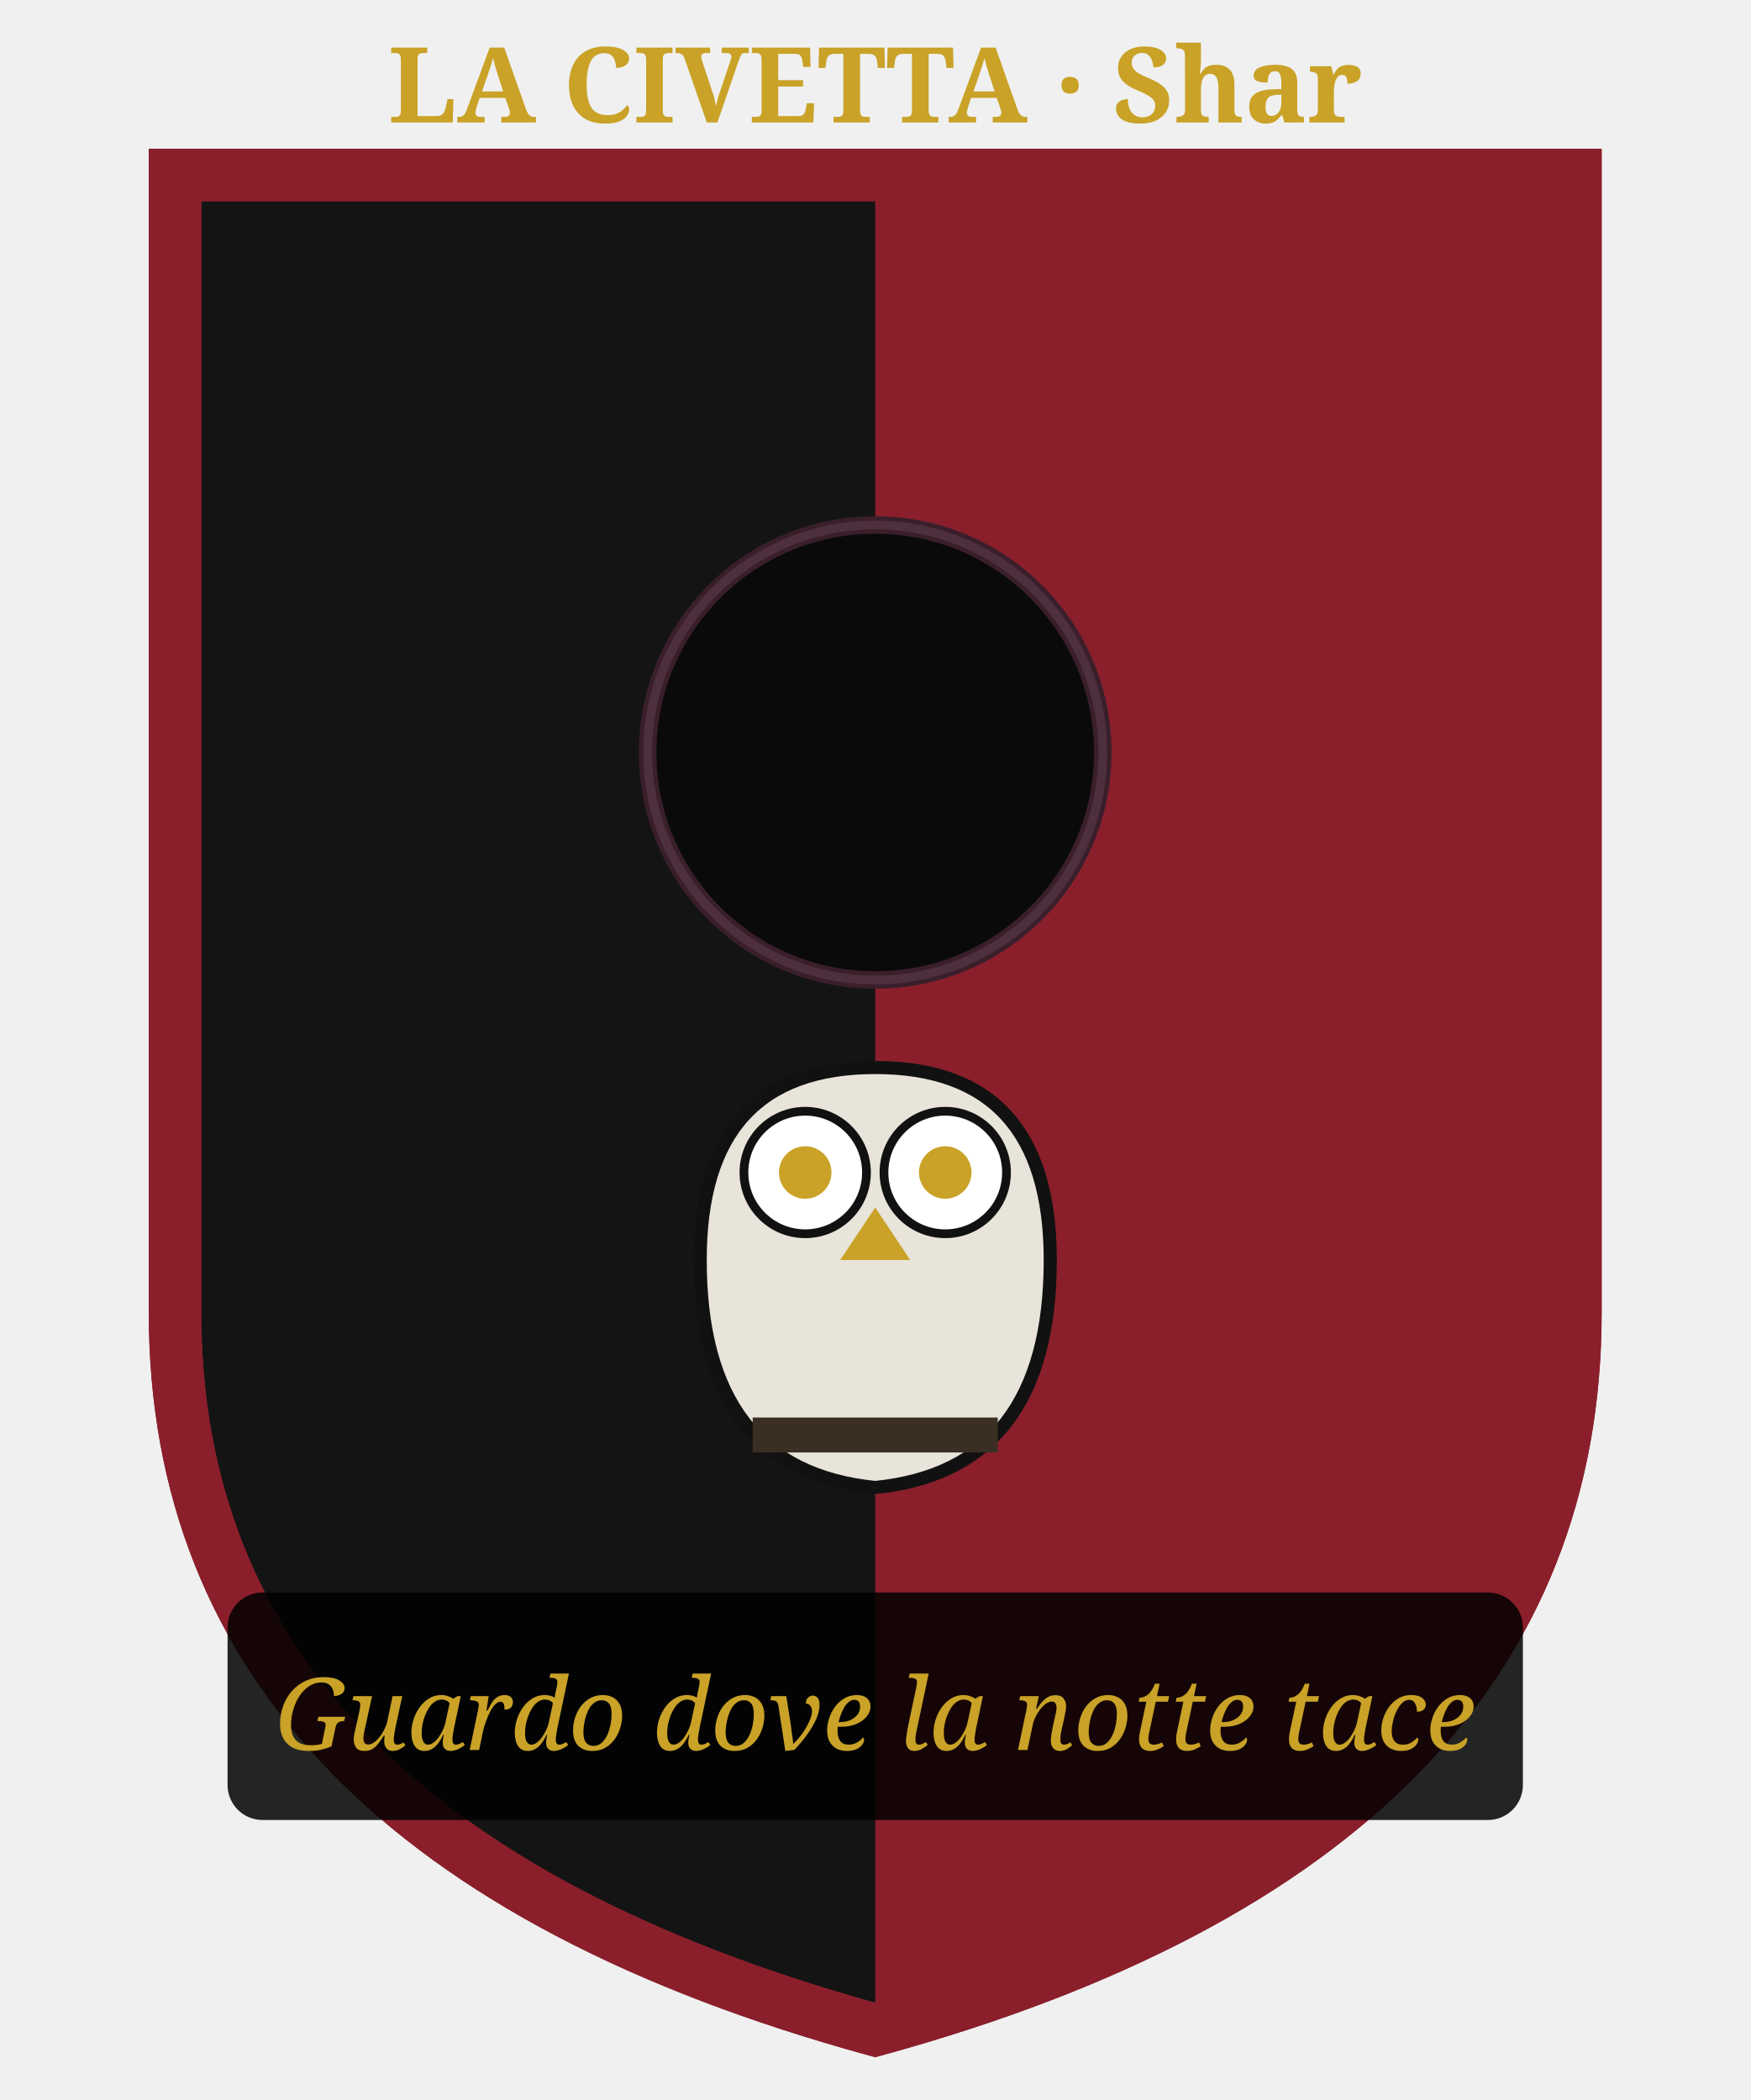
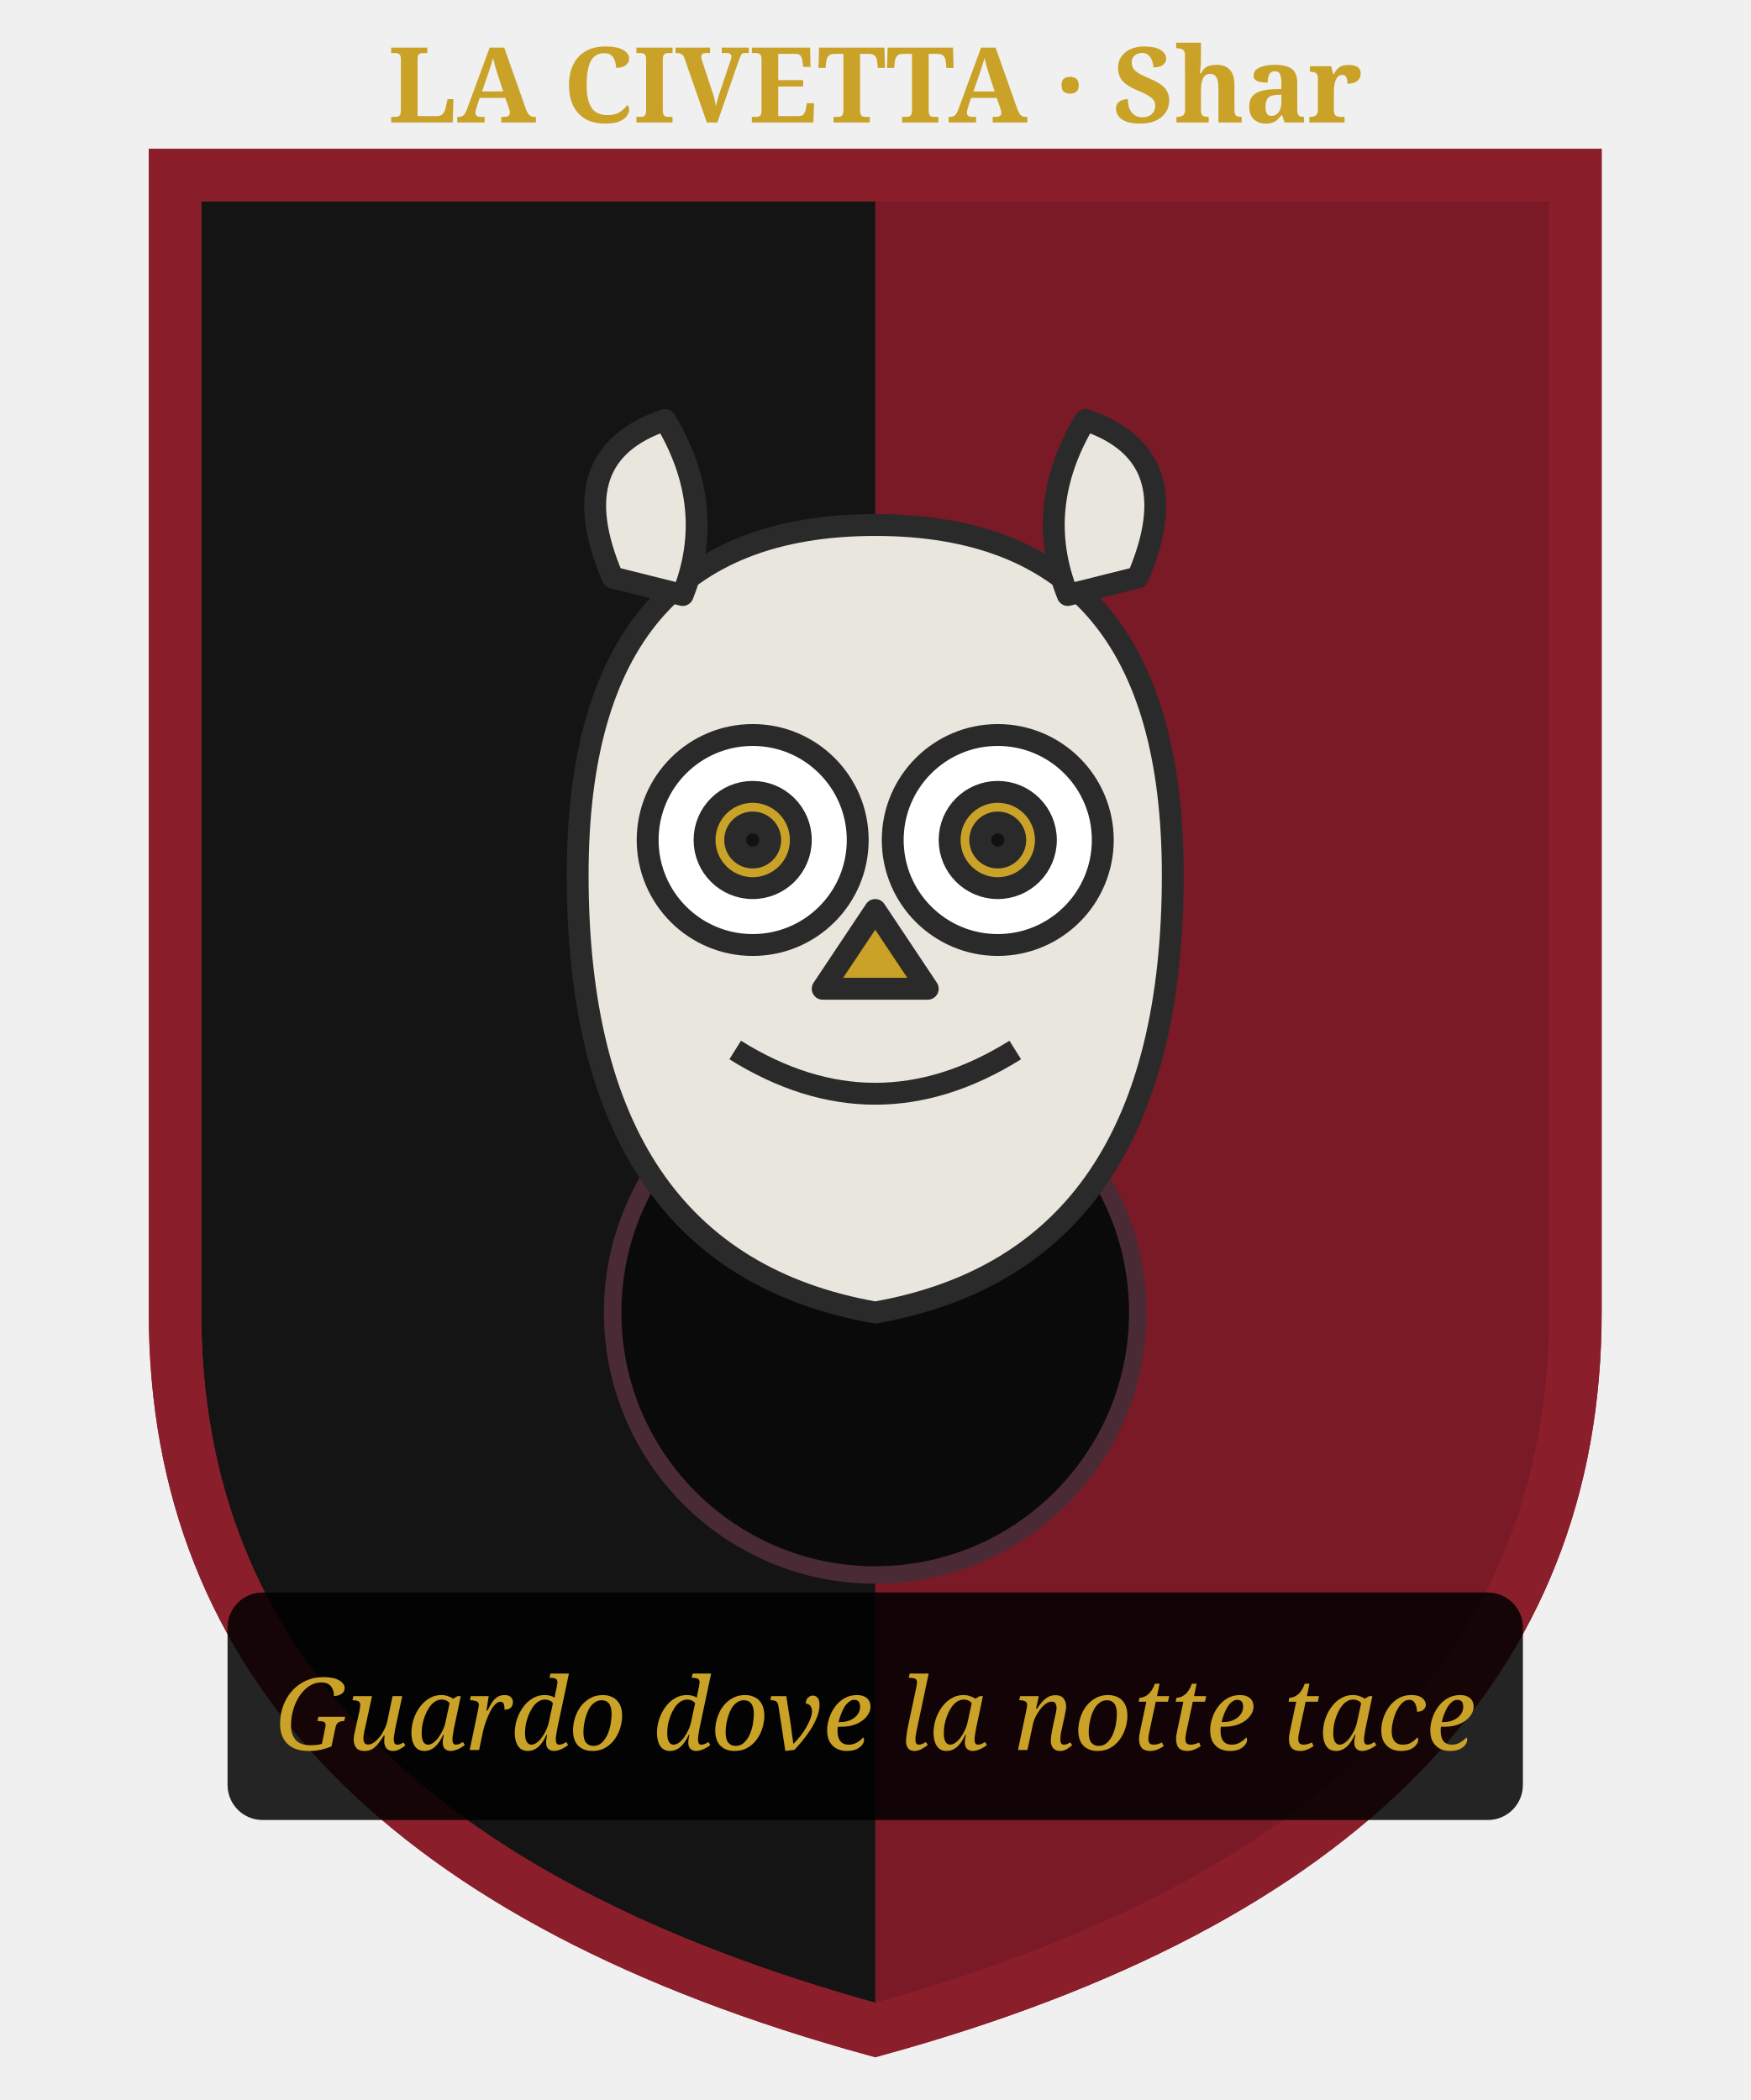
<svg xmlns="http://www.w3.org/2000/svg" viewBox="0 0 200 240" width="200" height="240" role="img" aria-label="Stemma Contrada della Civetta">
  <defs>
-     <clipPath id="s6">
+     <clipPath id="c6">
      <path d="M20 20 H180 V150 Q180 210 100 232 Q20 210 20 150 Z" />
    </clipPath>
  </defs>
  <path d="M20 20 H180 V150 Q180 210 100 232 Q20 210 20 150 Z" fill="#141414" stroke="#8a1f2b" stroke-width="6" />
-   <g clip-path="url(#s6)">
-     <path d="M100 20 V232 H180 V20 Z" fill="#8a1f2b" />
-     <circle cx="100" cy="86" r="26" fill="#0a0a0a" stroke="#3a1f2b" stroke-width="2" />
-     <circle cx="100" cy="86" r="26" fill="none" stroke="#5a3a4a" stroke-width="1" opacity="0.6" />
-     <g transform="translate(100,140)">
-       <path d="M0 -18 q-20 0 -20 22 q0 24 20 26 q20 -2 20 -26 q0 -22 -20 -22z" fill="#e8e4da" stroke="#111" stroke-width="1.5" />
-       <circle cx="-8" cy="-6" r="7" fill="#fff" stroke="#111" />
-       <circle cx="8" cy="-6" r="7" fill="#fff" stroke="#111" />
-       <circle cx="-8" cy="-6" r="3" fill="#c9a227" />
-       <circle cx="8" cy="-6" r="3" fill="#c9a227" />
-       <path d="M0 -2 l-4 6 h8z" fill="#c9a227" />
-       <path d="M-14 24 h28" stroke="#3a2f22" stroke-width="4" />
+   <g clip-path="url(#c6)">
+     <path d="M100 20 H180 V150 Q180 210 100 232 Z" fill="#7a1a26" />
+     <circle cx="100" cy="150" r="30" fill="#0a0a0a" stroke="#4a2a34" stroke-width="2" />
+     <g stroke="#2a2a2a" stroke-width="2.5" stroke-linejoin="round">
+       <path d="M100 60 q-34 0 -34 40 q0 44 34 50 q34 -6 34 -50 q0 -40 -34 -40z" fill="#e9e6dd" />
+       <path d="M70 66 q-6 -14 6 -18 q6 10 2 20z" fill="#e9e6dd" />
+       <path d="M130 66 q6 -14 -6 -18 q-6 10 -2 20z" fill="#e9e6dd" />
+       <circle cx="86" cy="96" r="12" fill="#fff" />
+       <circle cx="114" cy="96" r="12" fill="#fff" />
+       <circle cx="86" cy="96" r="5.5" fill="#c9a227" />
+       <circle cx="114" cy="96" r="5.5" fill="#c9a227" />
+       <circle cx="86" cy="96" r="2" fill="#111" />
+       <circle cx="114" cy="96" r="2" fill="#111" />
+       <path d="M100 104 l-6 9 h12 z" fill="#c9a227" />
+       <path d="M84 120 q16 10 32 0" fill="none" />
    </g>
  </g>
  <path d="M20 20 H180 V150 Q180 210 100 232 Q20 210 20 150 Z" fill="none" stroke="#8a1f2b" stroke-width="6" />
  <rect x="26" y="182" width="148" height="26" rx="4" fill="#000" opacity="0.85" />
  <text x="100" y="200" font-family="Georgia,serif" font-size="11.5" fill="#c9a227" text-anchor="middle" font-style="italic">Guardo dove la notte tace</text>
  <text x="100" y="14" font-family="Georgia,serif" font-size="12" fill="#c9a227" text-anchor="middle" font-weight="bold">LA CIVETTA · Shar</text>
</svg>
